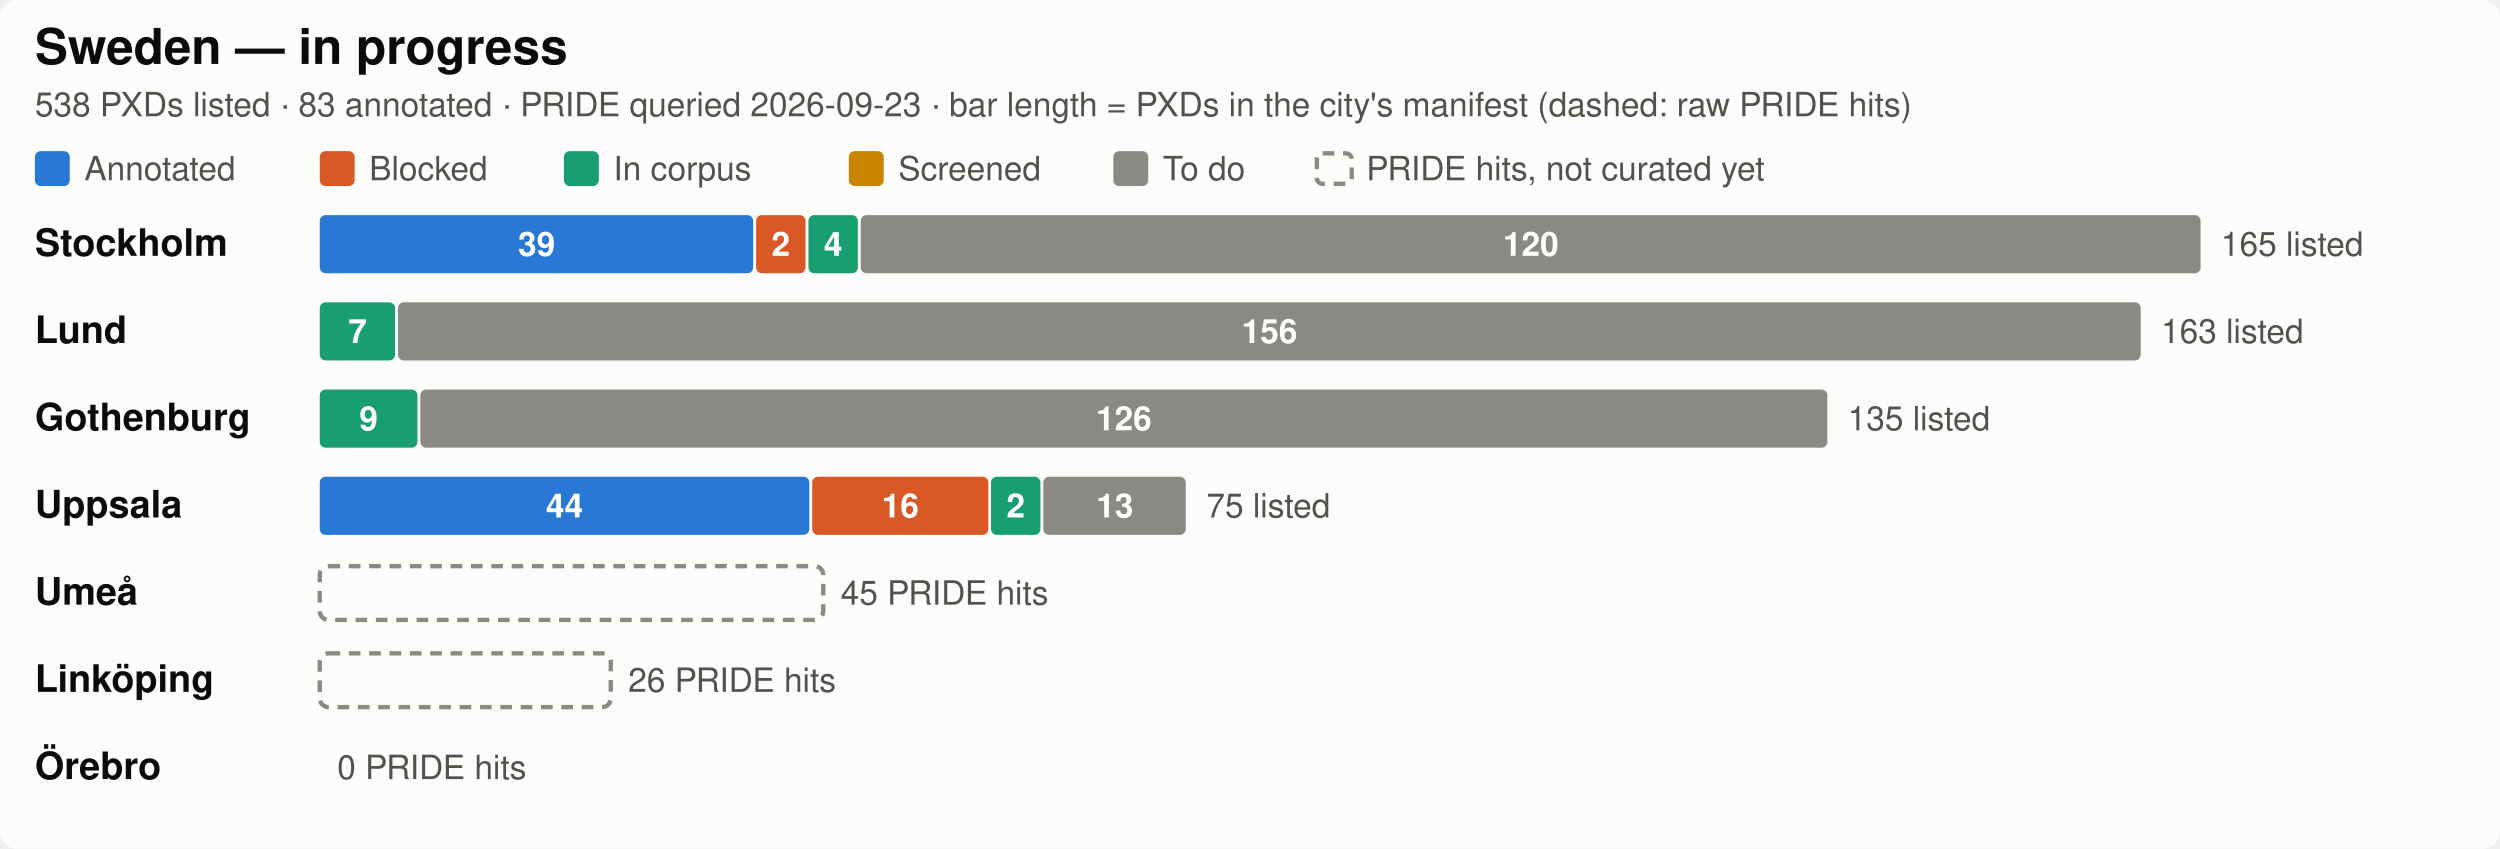
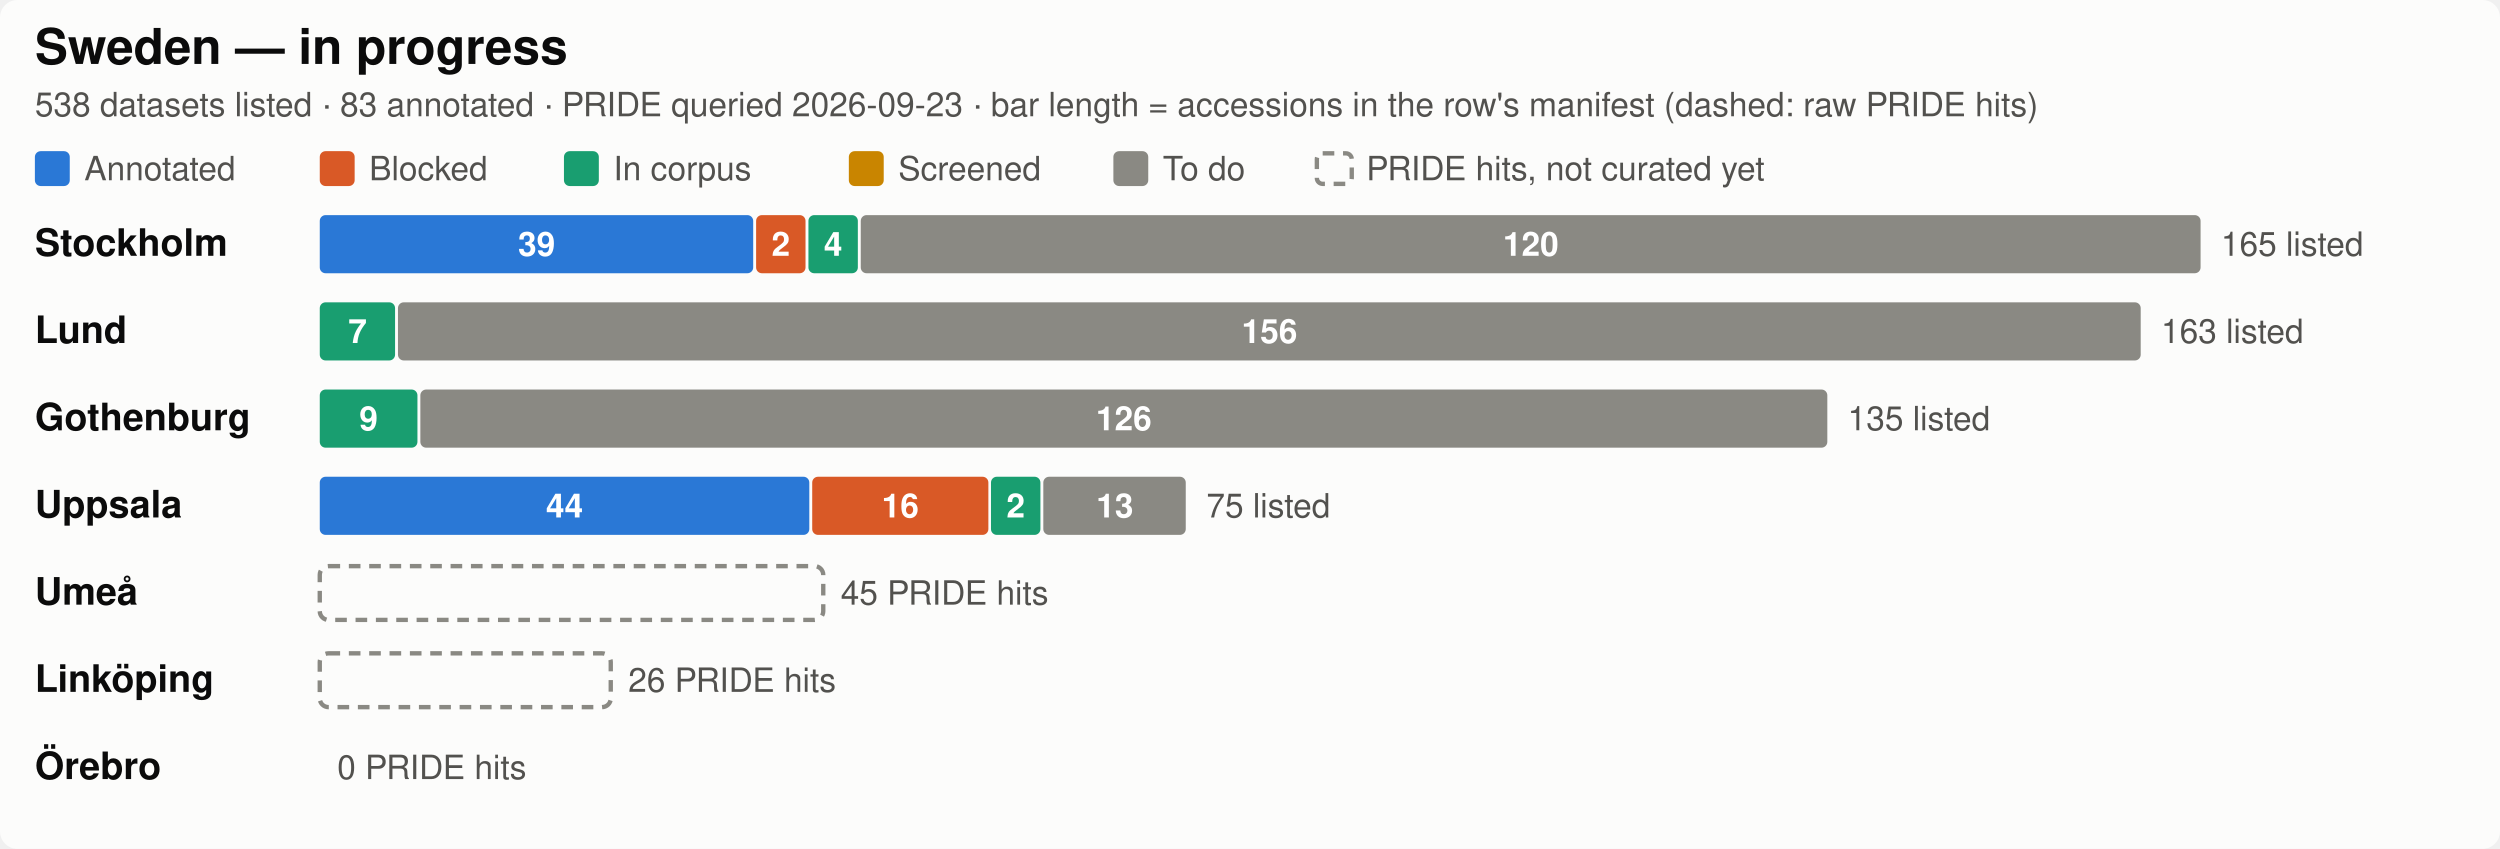
<svg xmlns="http://www.w3.org/2000/svg" width="860" height="292" viewBox="0 0 860 292" role="img" aria-label="Sweden SDRF progress by city">
  <style>
  .bg { fill: #fcfcfb; }
  .title { fill: #0b0b0b; font-size: 17px; font-weight: 600; }
  .city { fill: #0b0b0b; font-size: 13px; font-weight: 600; }
  .sub, .legend, .total { fill: #52514e; font-size: 11.5px; }
  .seg { font-size: 11.5px; font-weight: 600; fill: #ffffff; font-variant-numeric: tabular-nums; }
  .uncurated { fill: none; stroke: #8a8983; stroke-width: 1.5; stroke-dasharray: 4 3; }
  text { font-family: -apple-system, "Segoe UI", Helvetica, Arial, sans-serif; }
  .c-annotated { fill: #2a78d6; }
  .c-blocked { fill: #d95926; }
  .c-in_corpus { fill: #199e70; }
  .c-screened { fill: #c98500; }
  .c-todo { fill: #8a8983; }

  @media (prefers-color-scheme: dark) {
    .bg { fill: #1a1a19; }
    .title, .city { fill: #ffffff; }
    .sub, .legend, .total { fill: #c3c2b7; }
    .uncurated { stroke: #8f8e86; }
    .c-annotated { fill: #3987e5; }
    .c-blocked { fill: #d95926; }
    .c-in_corpus { fill: #199e70; }
    .c-screened { fill: #c98500; }
    .c-todo { fill: #6b6a65; }
  }
</style>
  <rect class="bg" width="860" height="292" rx="6" />
  <text class="title" x="12" y="22">Sweden — in progress</text>
-   <text class="sub" x="12" y="40">538 PXDs listed · 83 annotated · PRIDE queried 2026-09-23 · bar length = PXDs in the city's manifest (dashed: raw PRIDE hits)</text>
+   <text class="sub" x="12" y="40">538 datasets listed · 83 annotated · PRIDE queried 2026-09-23 · bar length = accessions in the row's manifest (dashed: raw PRIDE hits)</text>
  <rect class="c-annotated" x="12" y="52" width="12" height="12" rx="2" />
  <text class="legend" x="29" y="62">Annotated</text>
  <rect class="c-blocked" x="110" y="52" width="12" height="12" rx="2" />
  <text class="legend" x="127" y="62">Blocked</text>
  <rect class="c-in_corpus" x="194" y="52" width="12" height="12" rx="2" />
  <text class="legend" x="211" y="62">In corpus</text>
  <rect class="c-screened" x="292" y="52" width="12" height="12" rx="2" />
  <text class="legend" x="309" y="62">Screened</text>
  <rect class="c-todo" x="383" y="52" width="12" height="12" rx="2" />
  <text class="legend" x="400" y="62">To do</text>
  <rect class="uncurated" x="453" y="52.75" width="12" height="10.5" rx="2" />
  <text class="legend" x="470" y="62">PRIDE hits, not curated yet</text>
  <text class="city" x="12" y="88.0">Stockholm</text>
  <rect class="c-annotated" x="110.0" y="74" width="149.1" height="20" rx="2" />
  <text class="seg" x="184.6" y="88.0" text-anchor="middle">39</text>
  <rect class="c-blocked" x="260.1" y="74" width="17.0" height="20" rx="2" />
  <text class="seg" x="268.6" y="88.0" text-anchor="middle">2</text>
  <rect class="c-in_corpus" x="278.1" y="74" width="17.0" height="20" rx="2" />
  <text class="seg" x="286.6" y="88.0" text-anchor="middle">4</text>
  <rect class="c-todo" x="296.1" y="74" width="460.9" height="20" rx="2" />
  <text class="seg" x="526.6" y="88.0" text-anchor="middle">120</text>
  <text class="total" x="764.0" y="88.0">165 listed</text>
  <text class="city" x="12" y="118.0">Lund</text>
  <rect class="c-in_corpus" x="110.0" y="104" width="25.9" height="20" rx="2" />
  <text class="seg" x="123.0" y="118.0" text-anchor="middle">7</text>
  <rect class="c-todo" x="136.9" y="104" width="599.5" height="20" rx="2" />
  <text class="seg" x="436.7" y="118.0" text-anchor="middle">156</text>
  <text class="total" x="743.4" y="118.0">163 listed</text>
  <text class="city" x="12" y="148.0">Gothenburg</text>
  <rect class="c-in_corpus" x="110.0" y="134" width="33.6" height="20" rx="2" />
  <text class="seg" x="126.8" y="148.0" text-anchor="middle">9</text>
  <rect class="c-todo" x="144.6" y="134" width="484.0" height="20" rx="2" />
  <text class="seg" x="386.6" y="148.0" text-anchor="middle">126</text>
  <text class="total" x="635.6" y="148.0">135 listed</text>
  <text class="city" x="12" y="178.0">Uppsala</text>
  <rect class="c-annotated" x="110.0" y="164" width="168.4" height="20" rx="2" />
  <text class="seg" x="194.2" y="178.0" text-anchor="middle">44</text>
  <rect class="c-blocked" x="279.4" y="164" width="60.6" height="20" rx="2" />
  <text class="seg" x="309.7" y="178.0" text-anchor="middle">16</text>
  <rect class="c-in_corpus" x="340.9" y="164" width="17.0" height="20" rx="2" />
  <text class="seg" x="349.4" y="178.0" text-anchor="middle">2</text>
  <rect class="c-todo" x="358.9" y="164" width="49.0" height="20" rx="2" />
  <text class="seg" x="383.5" y="178.0" text-anchor="middle">13</text>
  <text class="total" x="415.0" y="178.0">75 listed</text>
  <text class="city" x="12" y="208.0">Umeå</text>
  <rect class="uncurated" x="110" y="194.75" width="173.2" height="18.5" rx="3" />
  <text class="total" x="289.2" y="208.0">45 PRIDE hits</text>
  <text class="city" x="12" y="238.0">Linköping</text>
  <rect class="uncurated" x="110" y="224.75" width="100.1" height="18.5" rx="3" />
  <text class="total" x="216.1" y="238.0">26 PRIDE hits</text>
  <text class="city" x="12" y="268.0">Örebro</text>
  <text class="total" x="116.0" y="268.0">0 PRIDE hits</text>
</svg>
